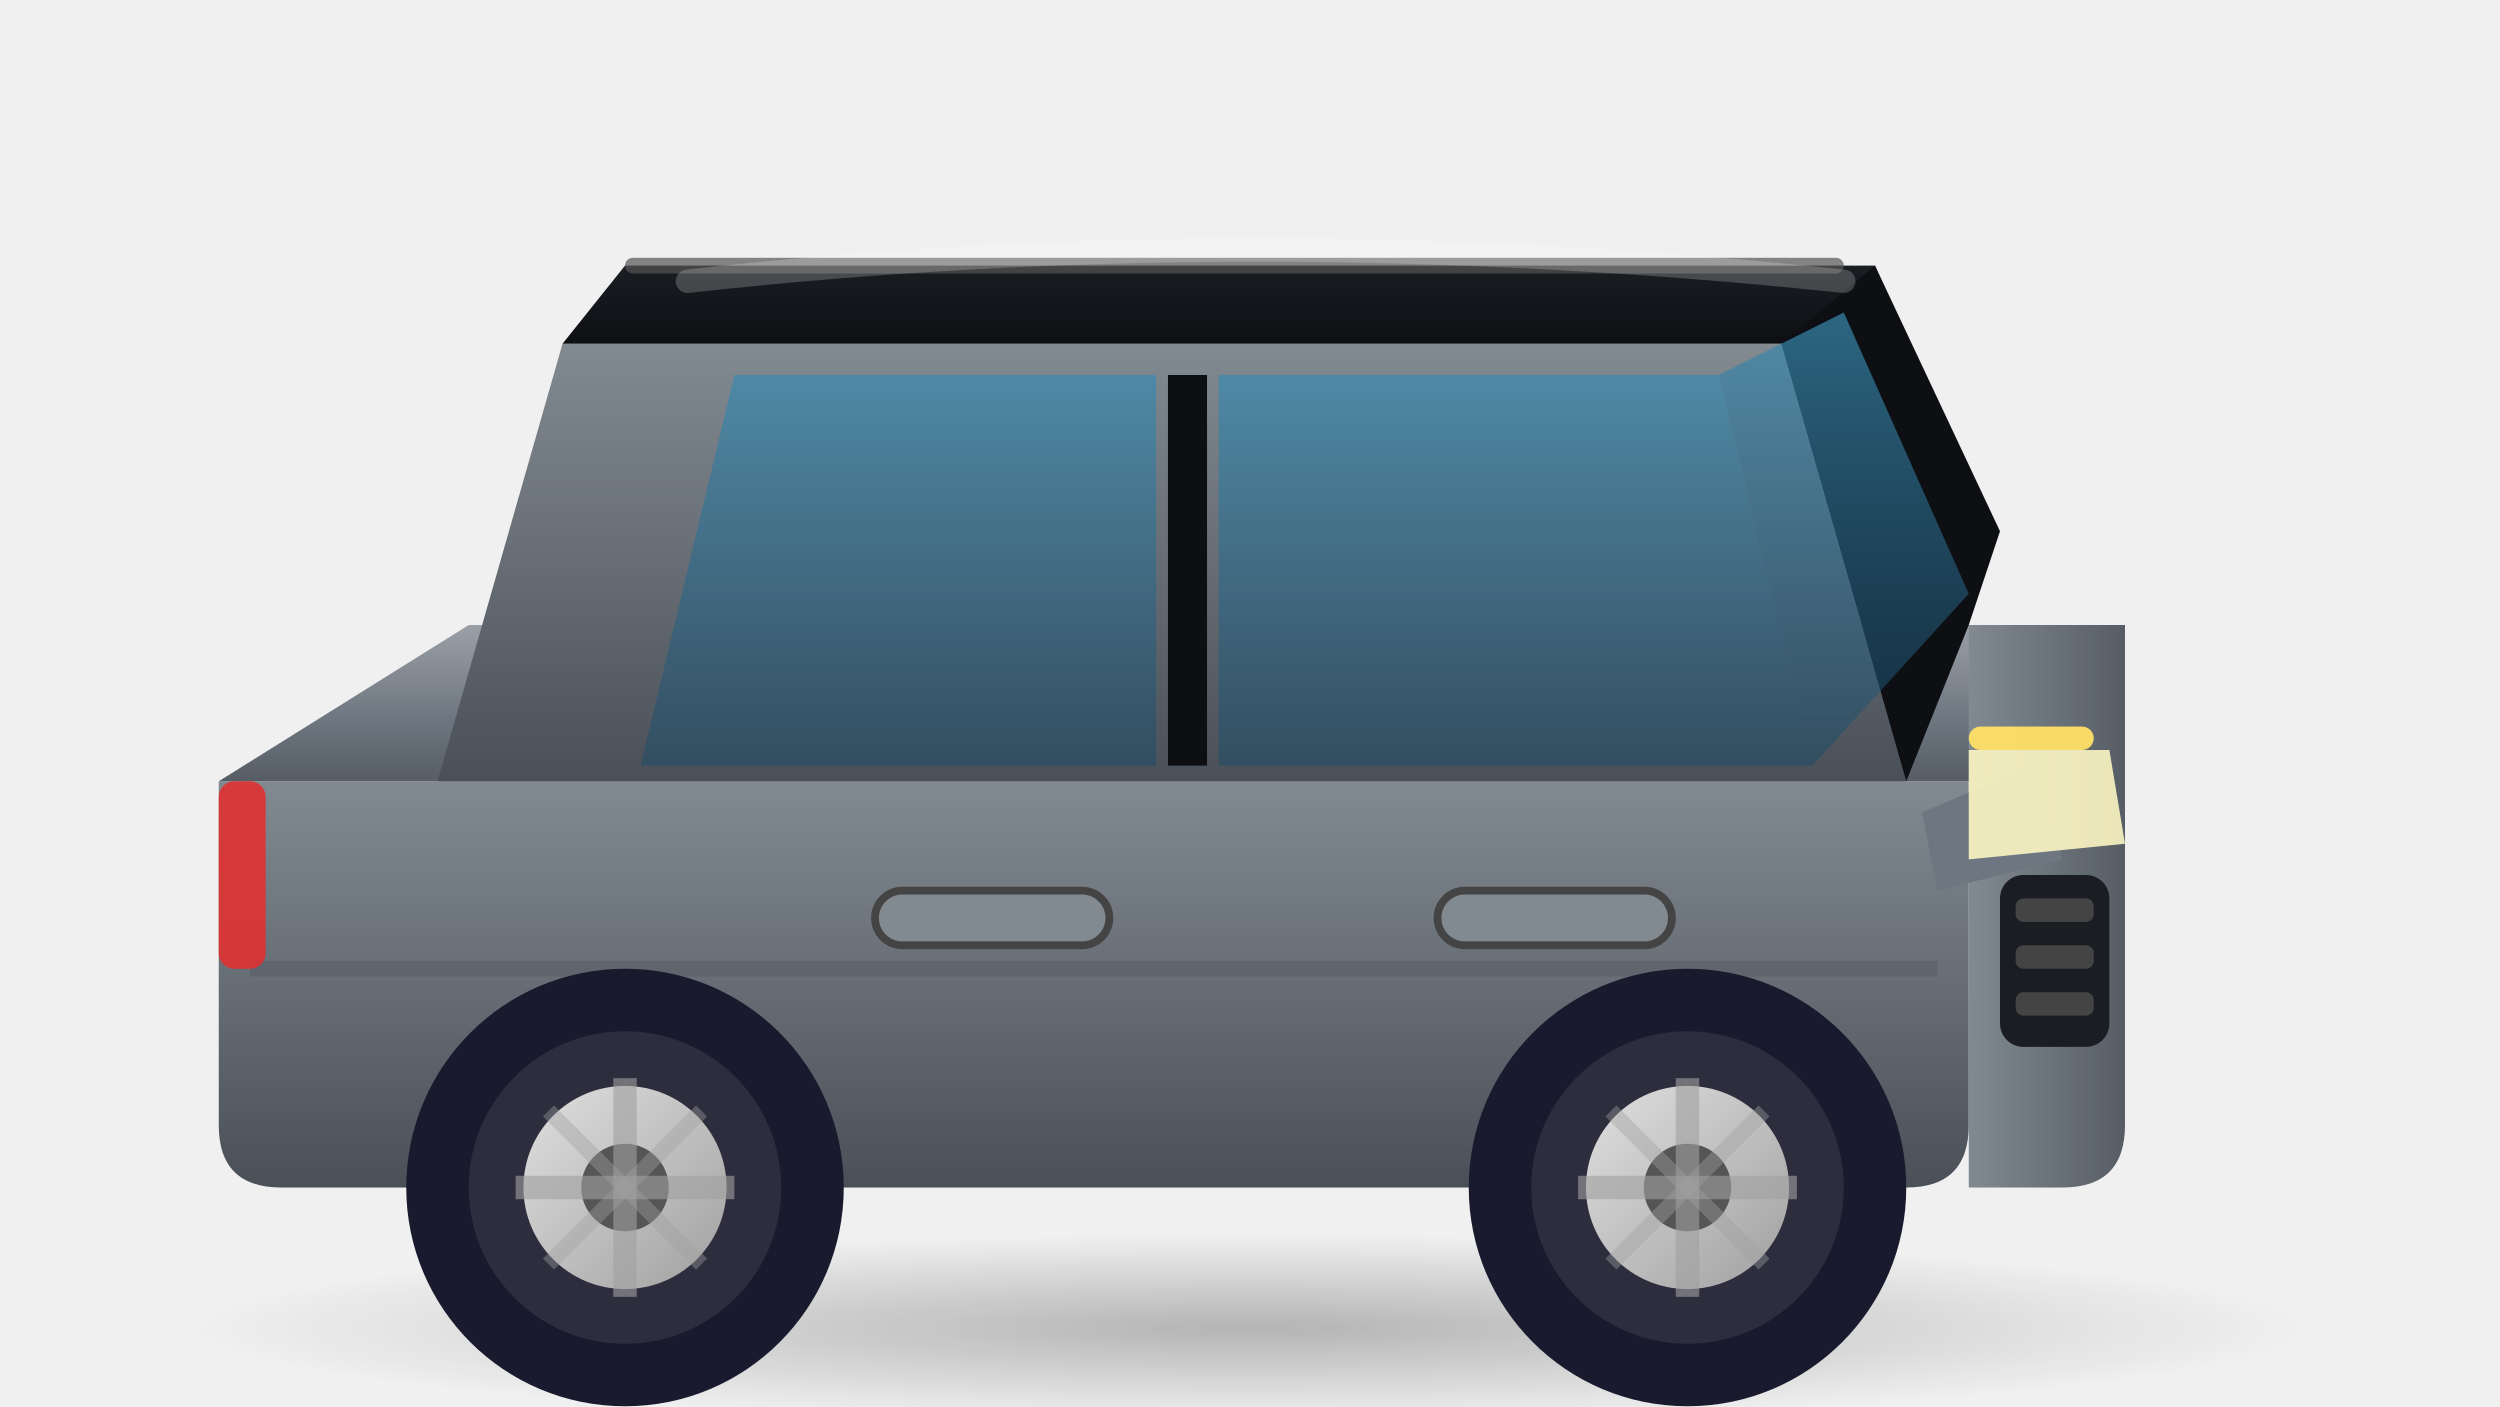
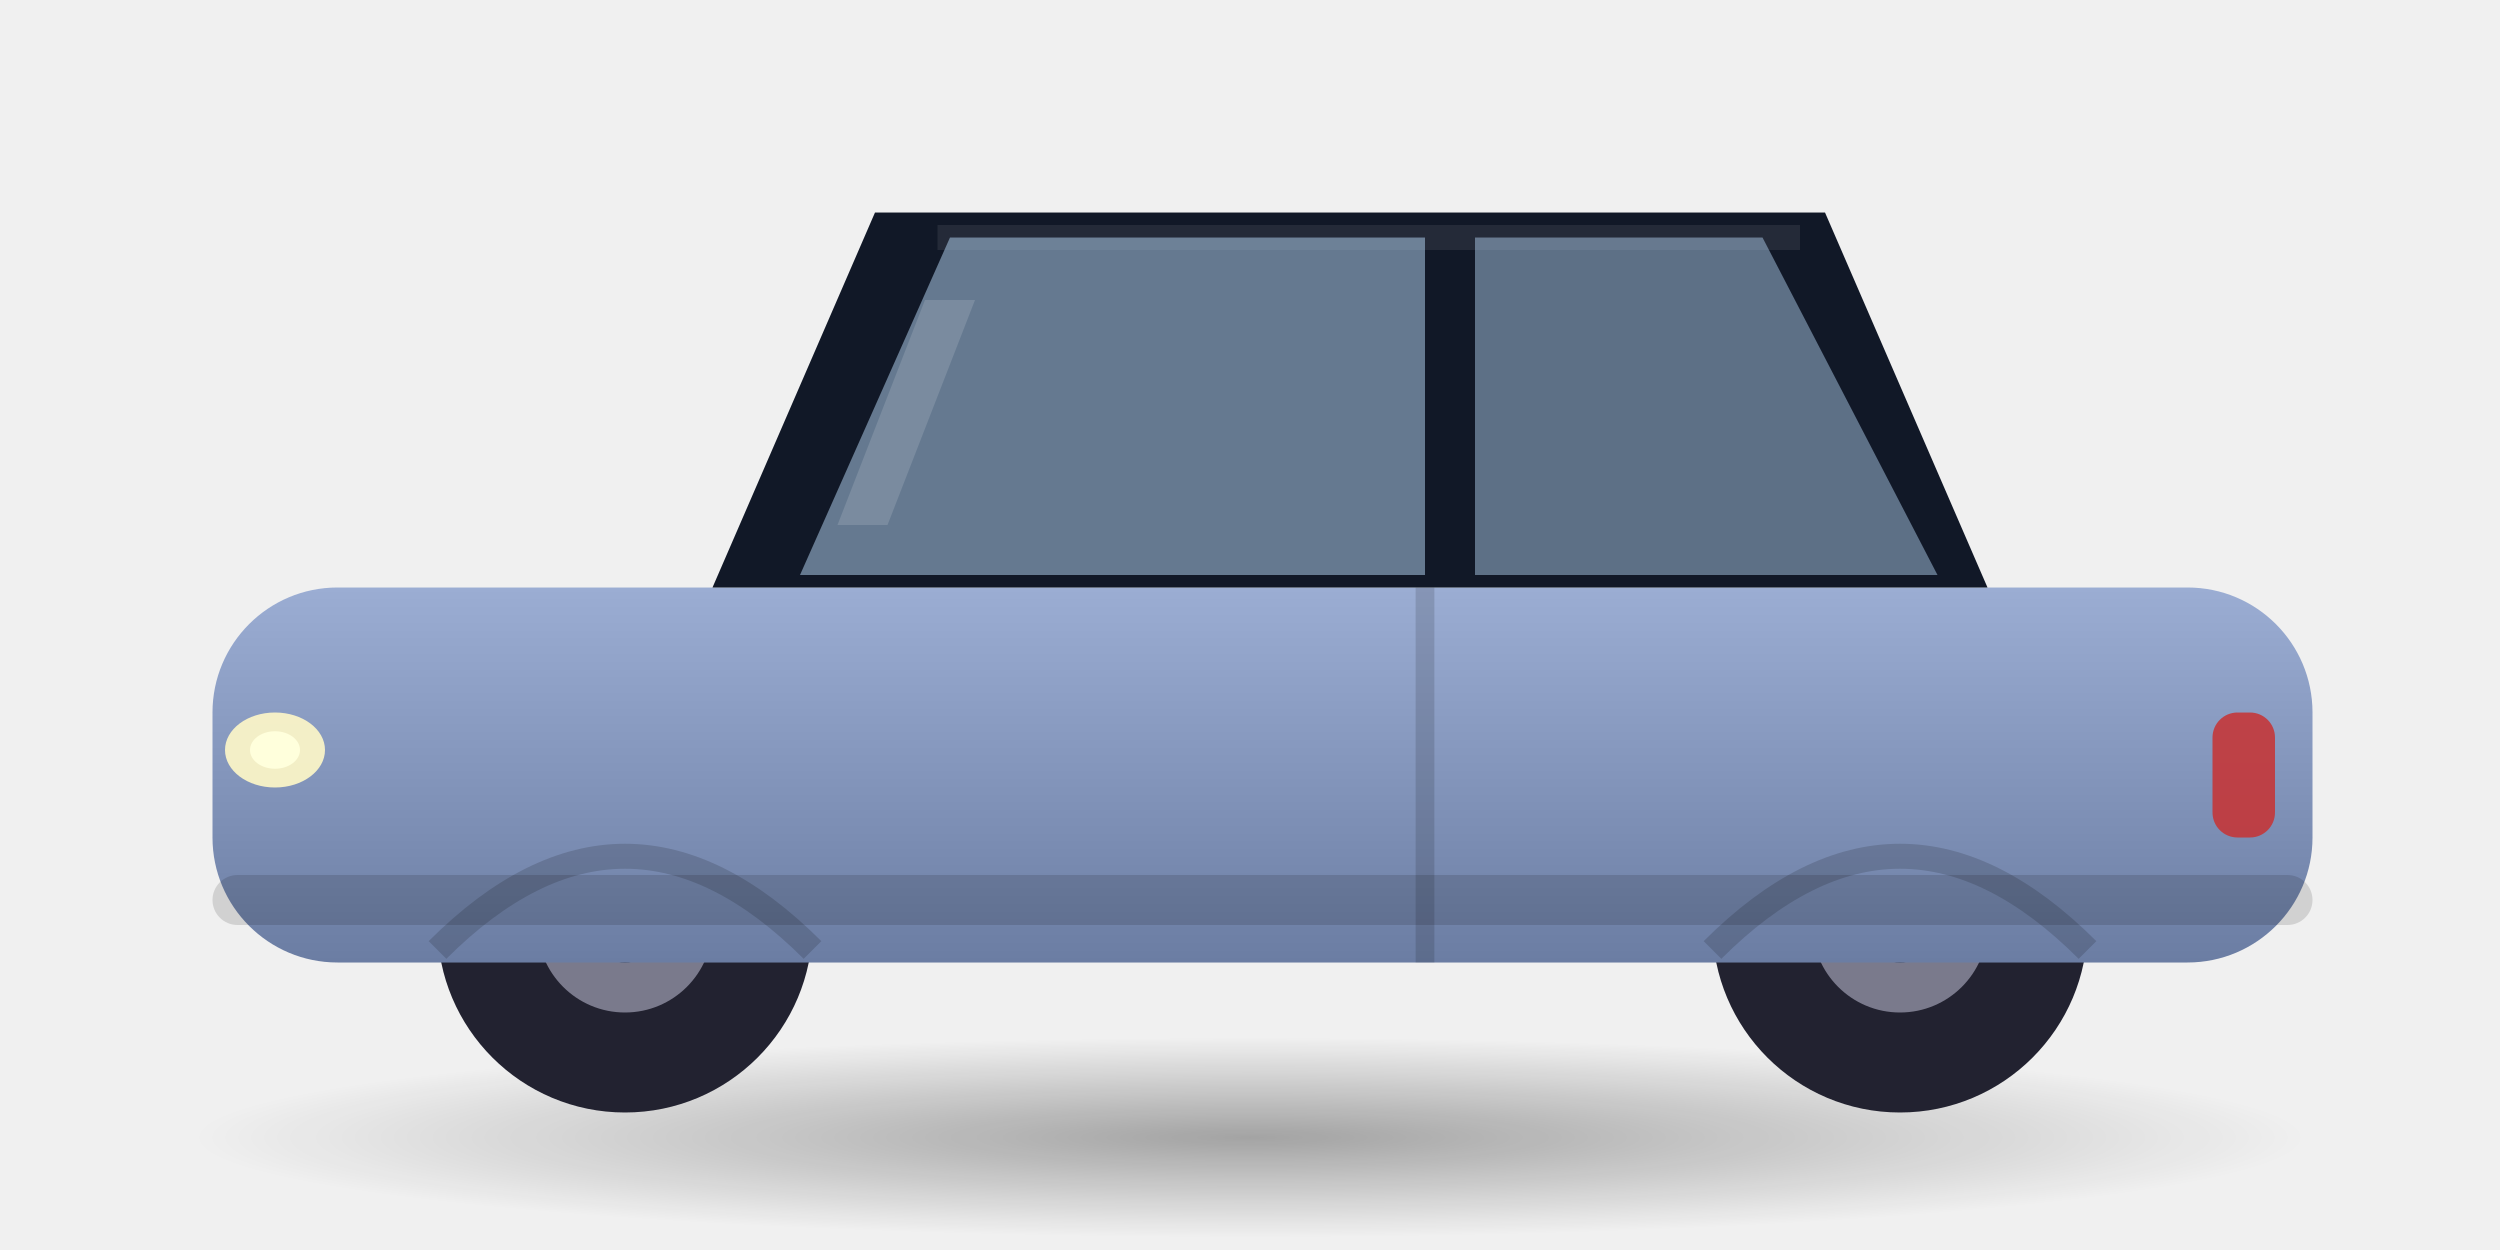
- <svg xmlns="http://www.w3.org/2000/svg" viewBox="0 0 160 90" fill="none">
+ <svg xmlns="http://www.w3.org/2000/svg" viewBox="0 0 200 100">
  <defs>
-     <radialGradient id="shadow" cx="50%" cy="50%" r="50%">
-       <stop offset="0%" stop-color="#000" stop-opacity="0.25" />
-       <stop offset="100%" stop-color="#000" stop-opacity="0" />
+     <linearGradient id="xlBody" x1="0" y1="0" x2="0" y2="1">
+       <stop offset="0%" stop-color="#9BADD3" />
+       <stop offset="100%" stop-color="#6B7DA3" />
+     </linearGradient>
+     <radialGradient id="xlShadow" cx="50%" cy="50%" r="50%">
+       <stop offset="0%" stop-color="rgba(0,0,0,0.32)" />
+       <stop offset="100%" stop-color="rgba(0,0,0,0)" />
    </radialGradient>
-     <linearGradient id="body-suv" x1="0" y1="0" x2="0" y2="1">
-       <stop offset="0%" stop-color="#9aa0a6" />
-       <stop offset="60%" stop-color="#6e7681" />
-       <stop offset="100%" stop-color="#565d64" />
-     </linearGradient>
-     <linearGradient id="body-side-suv" x1="0" y1="0" x2="0" y2="1">
-       <stop offset="0%" stop-color="#828a91" />
-       <stop offset="100%" stop-color="#4a5058" />
-     </linearGradient>
-     <linearGradient id="front-suv" x1="0" y1="0" x2="1" y2="0">
-       <stop offset="0%" stop-color="#828a91" />
-       <stop offset="100%" stop-color="#565d64" />
-     </linearGradient>
-     <linearGradient id="roof-suv" x1="0" y1="0" x2="0" y2="1">
-       <stop offset="0%" stop-color="#1a1d22" />
-       <stop offset="100%" stop-color="#0d0f13" />
-     </linearGradient>
-     <linearGradient id="glass-suv" x1="0" y1="0" x2="0" y2="1">
-       <stop offset="0%" stop-color="#3a8ab0" stop-opacity="0.7" />
-       <stop offset="100%" stop-color="#1a4a68" stop-opacity="0.5" />
-     </linearGradient>
-     <linearGradient id="wheel-rim" x1="0" y1="0" x2="1" y2="1">
-       <stop offset="0%" stop-color="#e0e0e0" />
-       <stop offset="100%" stop-color="#a0a0a0" />
-     </linearGradient>
  </defs>
-   <ellipse cx="80" cy="85" rx="68" ry="6" fill="url(#shadow)" />
-   <path d="M14 50 L14 72 Q14 76 18 76 L122 76 Q126 76 126 72 L126 50 Z" fill="url(#body-side-suv)" />
-   <path d="M14 50 L30 40 L136 40 L126 50 Z" fill="url(#body-suv)" />
-   <path d="M126 40 L136 40 L136 72 Q136 76 132 76 L126 76 L126 40 Z" fill="url(#front-suv)" />
-   <path d="M28 50 L36 22 L114 22 L122 50 Z" fill="url(#body-side-suv)" />
-   <path d="M36 22 L40 17 L120 17 L122 22 L114 22 Z" fill="url(#roof-suv)" />
-   <path d="M114 22 L120 17 L128 34 L126 40 L122 50 Z" fill="#0d0f13" />
-   <path d="M41 49 L47 24 L74 24 L74 49 Z" fill="url(#glass-suv)" />
-   <path d="M78 49 L78 24 L110 24 L116 49 Z" fill="url(#glass-suv)" />
-   <path d="M116 49 L110 24 L118 20 L126 38 Z" fill="url(#glass-suv)" />
-   <line x1="76" y1="24" x2="76" y2="49" stroke="#0d0f13" stroke-width="2.5" />
-   <path d="M16 62 L124 62" stroke="#565d64" stroke-width="1" stroke-opacity="0.5" />
-   <rect x="56" y="57" width="15" height="3.5" rx="1.75" fill="#828a91" stroke="#444" stroke-width="0.5" />
-   <rect x="92" y="57" width="15" height="3.5" rx="1.75" fill="#828a91" stroke="#444" stroke-width="0.5" />
-   <path d="M123 52 L130 49 L132 55 L124 57 Z" fill="#6e7681" />
-   <rect x="128" y="56" width="7" height="11" rx="1.5" fill="#1a1d22" />
-   <rect x="129" y="57.5" width="5" height="1.5" rx="0.5" fill="#444" />
-   <rect x="129" y="60.5" width="5" height="1.5" rx="0.5" fill="#444" />
-   <rect x="129" y="63.5" width="5" height="1.5" rx="0.5" fill="#444" />
-   <path d="M126 48 L135 48 L136 54 L126 55 Z" fill="#fff9c4" fill-opacity="0.88" />
-   <rect x="126" y="46.5" width="8" height="1.5" rx="0.75" fill="#ffe066" fill-opacity="0.95" />
-   <rect x="14" y="50" width="3" height="12" rx="1" fill="#e03131" fill-opacity="0.9" />
-   <rect x="40" y="16.5" width="78" height="1" rx="0.5" fill="#555" fill-opacity="0.7" />
-   <path d="M44 18 Q80 14 118 18" stroke="white" stroke-width="1.5" stroke-opacity="0.2" fill="none" stroke-linecap="round" />
-   <circle cx="40" cy="76" r="14" fill="#1a1a2e" />
-   <circle cx="40" cy="76" r="10" fill="#2d2d3d" />
-   <circle cx="40" cy="76" r="6.5" fill="url(#wheel-rim)" />
-   <circle cx="40" cy="76" r="2.8" fill="#555" />
-   <line x1="40" y1="69" x2="40" y2="83" stroke="#a0a0a0" stroke-width="1.5" stroke-opacity="0.6" />
-   <line x1="33" y1="76" x2="47" y2="76" stroke="#a0a0a0" stroke-width="1.5" stroke-opacity="0.6" />
-   <line x1="35.1" y1="71.1" x2="44.9" y2="80.9" stroke="#a0a0a0" stroke-width="1" stroke-opacity="0.4" />
-   <line x1="44.9" y1="71.1" x2="35.1" y2="80.9" stroke="#a0a0a0" stroke-width="1" stroke-opacity="0.4" />
-   <circle cx="108" cy="76" r="14" fill="#1a1a2e" />
-   <circle cx="108" cy="76" r="10" fill="#2d2d3d" />
-   <circle cx="108" cy="76" r="6.5" fill="url(#wheel-rim)" />
-   <circle cx="108" cy="76" r="2.8" fill="#555" />
-   <line x1="108" y1="69" x2="108" y2="83" stroke="#a0a0a0" stroke-width="1.5" stroke-opacity="0.6" />
-   <line x1="101" y1="76" x2="115" y2="76" stroke="#a0a0a0" stroke-width="1.5" stroke-opacity="0.6" />
-   <line x1="103.1" y1="71.1" x2="112.9" y2="80.9" stroke="#a0a0a0" stroke-width="1" stroke-opacity="0.4" />
-   <line x1="112.9" y1="71.1" x2="103.1" y2="80.9" stroke="#a0a0a0" stroke-width="1" stroke-opacity="0.4" />
+   <ellipse cx="100" cy="91" rx="85" ry="8" fill="url(#xlShadow)" />
+   <circle cx="152" cy="74" r="15" fill="#222230" />
+   <circle cx="152" cy="74" r="7" fill="#7a7a8c" />
+   <circle cx="152" cy="74" r="3" fill="#222230" />
+   <circle cx="50" cy="74" r="15" fill="#222230" />
+   <circle cx="50" cy="74" r="7" fill="#7a7a8c" />
+   <circle cx="50" cy="74" r="3" fill="#222230" />
+   <rect x="17" y="47" width="168" height="30" rx="10" fill="url(#xlBody)" />
+   <rect x="17" y="70" width="168" height="4" rx="2" fill="rgba(0,0,0,0.13)" />
+   <path d="M 57,47 L 70,17 L 146,17 L 159,47 Z" fill="#111827" />
+   <path d="M 75,18 L 144,18 L 144,20 L 75,20 Z" fill="rgba(255,255,255,0.08)" />
+   <path d="M 64,46 L 76,19 L 114,19 L 114,46 Z" fill="rgba(170,200,230,0.55)" />
+   <path d="M 118,46 L 118,19 L 141,19 L 155,46 Z" fill="rgba(170,200,230,0.50)" />
+   <path d="M 67,42 L 74,24 L 78,24 L 71,42 Z" fill="rgba(255,255,255,0.14)" />
+   <line x1="114" y1="47" x2="114" y2="77" stroke="rgba(0,0,0,0.14)" stroke-width="1.5" />
+   <ellipse cx="22" cy="60" rx="4" ry="3" fill="rgba(255,248,200,0.90)" />
+   <ellipse cx="22" cy="60" rx="2" ry="1.5" fill="rgba(255,255,220,1)" />
+   <rect x="177" y="57" width="5" height="10" rx="2" fill="rgba(200,50,50,0.85)" />
+   <path d="M 35,76 Q 50,61 65,76" stroke="rgba(0,0,0,0.15)" stroke-width="2" fill="none" />
+   <path d="M 137,76 Q 152,61 167,76" stroke="rgba(0,0,0,0.15)" stroke-width="2" fill="none" />
</svg>
